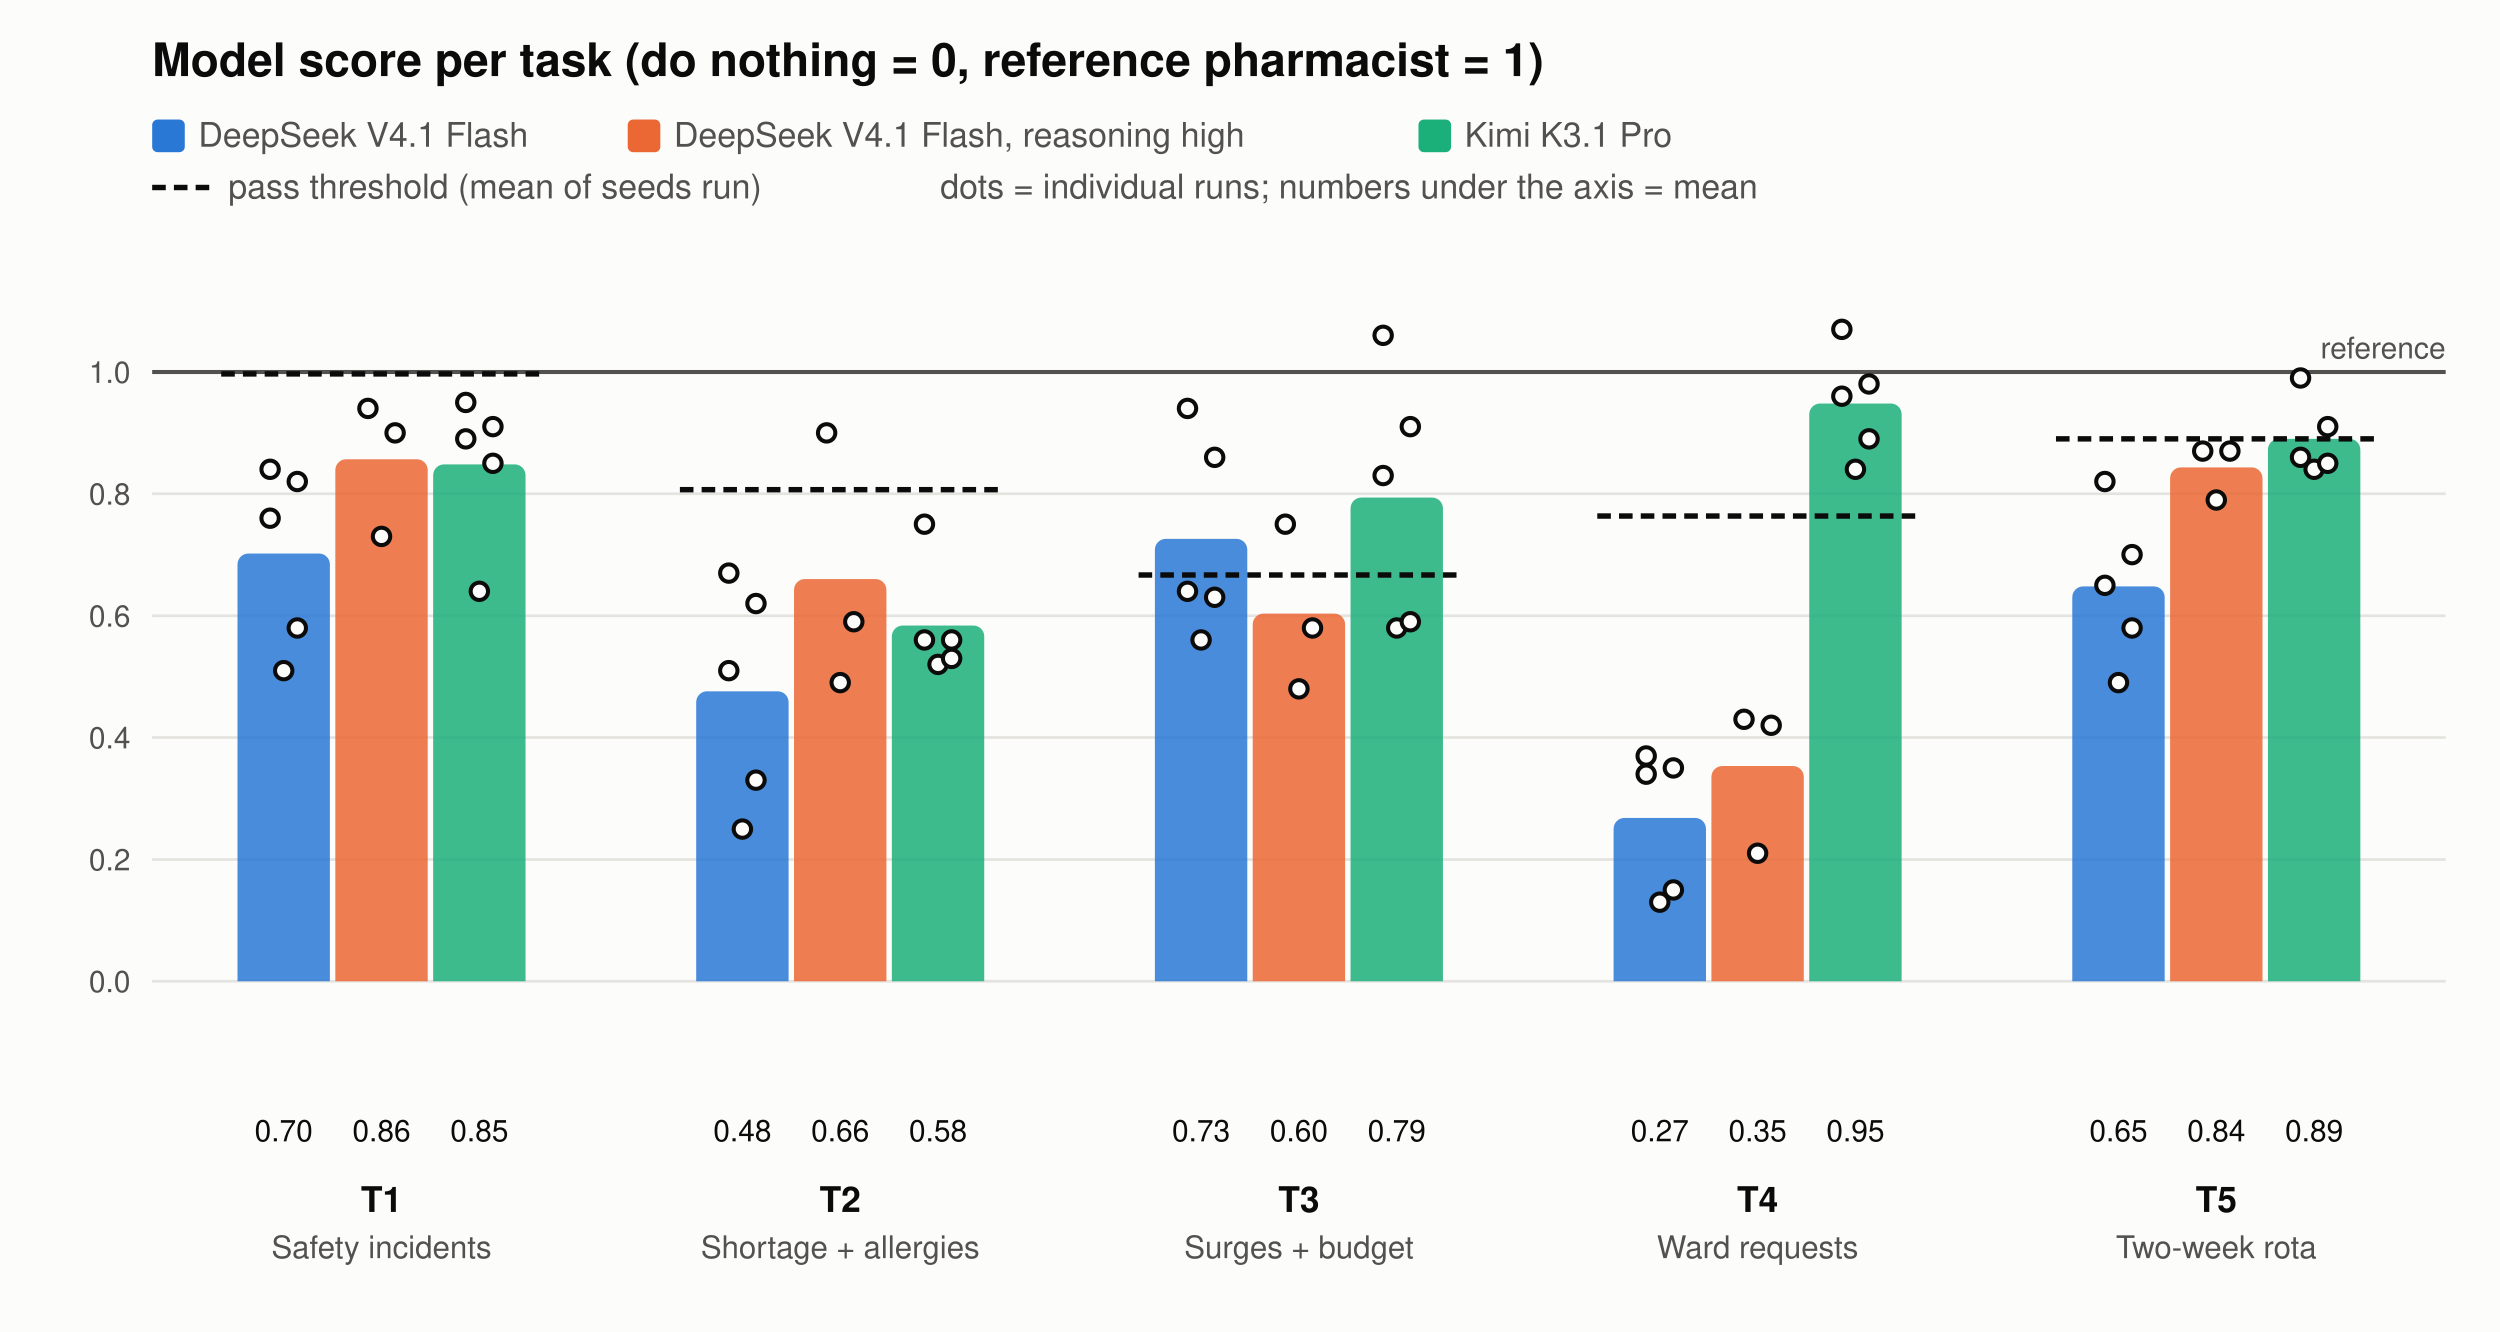
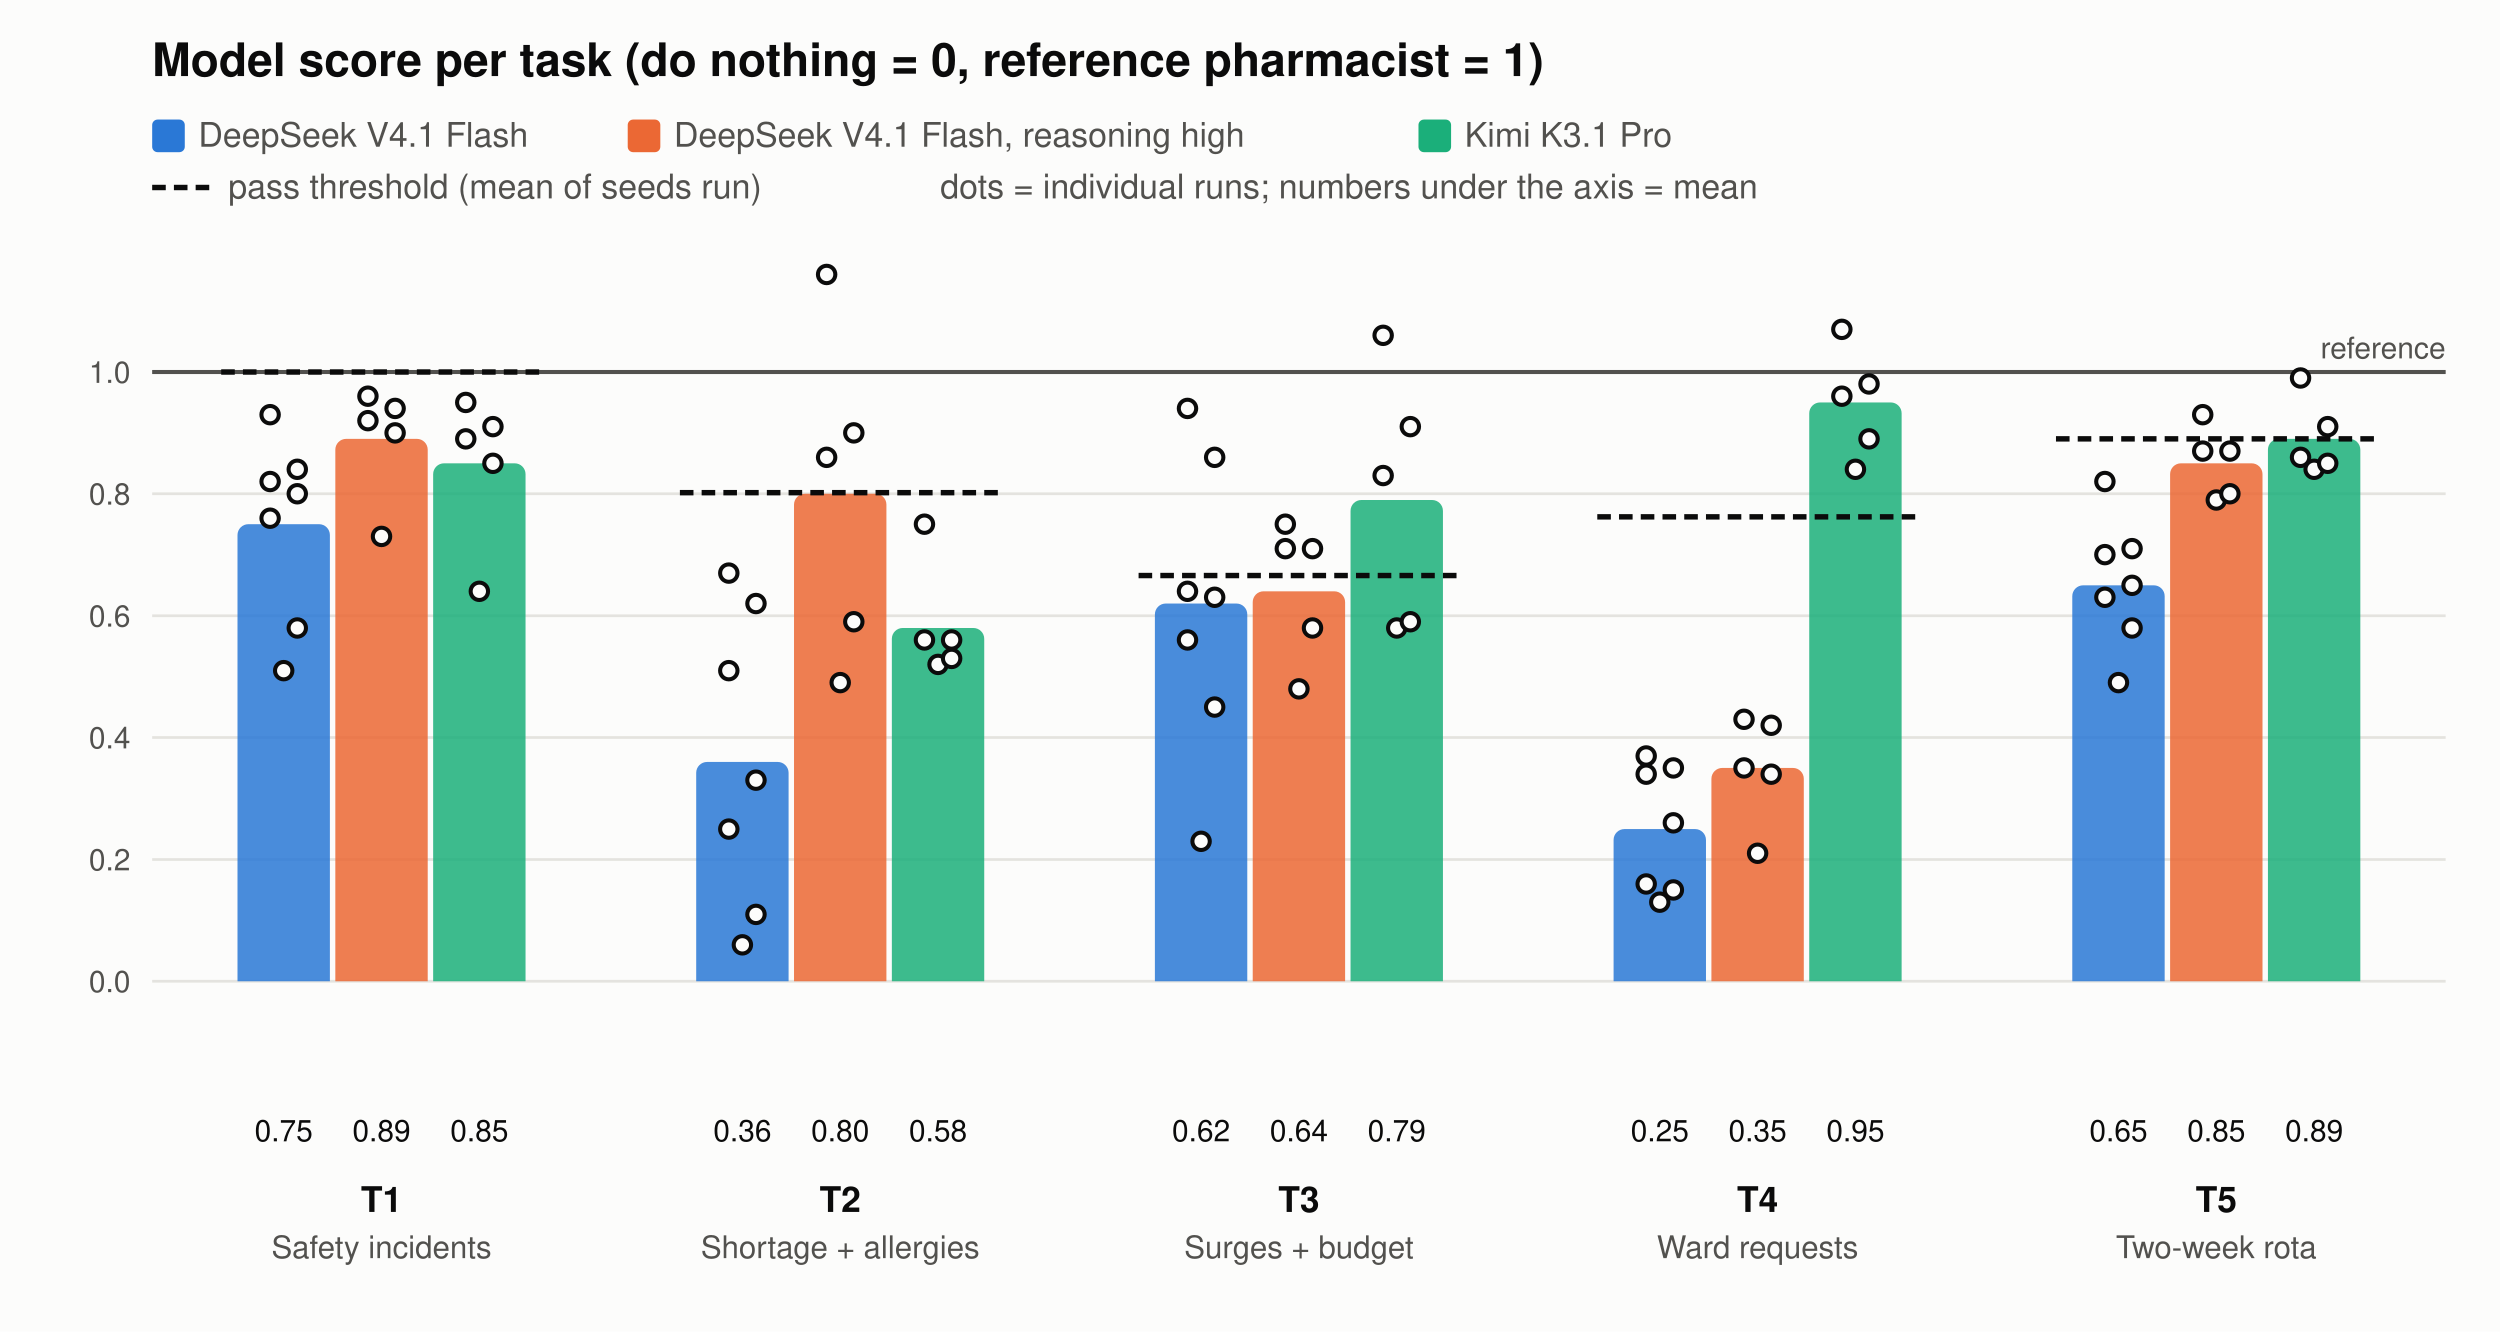
<svg xmlns="http://www.w3.org/2000/svg" viewBox="0 0 920 490" width="920" height="490" font-family="-apple-system, Segoe UI, Helvetica, Arial, sans-serif">
  <rect width="100%" height="100%" fill="#fcfcfb" />
  <text x="56" y="28" font-size="17" font-weight="600" fill="#0b0b0b">Model score per task (do nothing = 0, reference pharmacist = 1)</text>
  <rect x="56" y="44" width="12" height="12" rx="2" fill="#2a78d6" />
  <text x="73" y="54" font-size="12.5" fill="#52514e">DeepSeek V4.1 Flash</text>
  <rect x="231" y="44" width="12" height="12" rx="2" fill="#eb6834" />
  <text x="248" y="54" font-size="12.5" fill="#52514e">DeepSeek V4.1 Flash, reasoning high</text>
  <rect x="522" y="44" width="12" height="12" rx="2" fill="#1baf7a" />
  <text x="539" y="54" font-size="12.5" fill="#52514e">Kimi K3.1 Pro</text>
  <line x1="56" y1="69" x2="78" y2="69" stroke="#0b0b0b" stroke-width="2" stroke-dasharray="5 3" />
  <text x="84" y="73" font-size="12.5" fill="#52514e">pass threshold (mean of seeds run)</text>
  <text x="346" y="73" font-size="12.5" fill="#52514e">dots = individual runs; numbers under the axis = mean</text>
  <line x1="56" y1="361.1" x2="900" y2="361.1" stroke="#e4e3df" stroke-width="1" />
  <text x="48" y="365.1" font-size="11" fill="#52514e" text-anchor="end">0.0</text>
  <line x1="56" y1="316.3" x2="900" y2="316.3" stroke="#e4e3df" stroke-width="1" />
  <text x="48" y="320.3" font-size="11" fill="#52514e" text-anchor="end">0.2</text>
  <line x1="56" y1="271.4" x2="900" y2="271.4" stroke="#e4e3df" stroke-width="1" />
  <text x="48" y="275.4" font-size="11" fill="#52514e" text-anchor="end">0.4</text>
  <line x1="56" y1="226.6" x2="900" y2="226.6" stroke="#e4e3df" stroke-width="1" />
  <text x="48" y="230.6" font-size="11" fill="#52514e" text-anchor="end">0.6</text>
  <line x1="56" y1="181.7" x2="900" y2="181.7" stroke="#e4e3df" stroke-width="1" />
  <text x="48" y="185.7" font-size="11" fill="#52514e" text-anchor="end">0.8</text>
  <line x1="56" y1="136.9" x2="900" y2="136.9" stroke="#e4e3df" stroke-width="1" />
  <text x="48" y="140.9" font-size="11" fill="#52514e" text-anchor="end">1.0</text>
  <line x1="56" y1="136.9" x2="900" y2="136.9" stroke="#52514e" stroke-width="1.5" />
  <text x="900" y="131.9" font-size="11" fill="#52514e" text-anchor="end">reference</text>
-   <path d="M87.4 361.1 V207.7 a4 4 0 0 1 4 -4 H117.4 a4 4 0 0 1 4 4 V361.1 Z" fill="#2a78d6" fill-opacity="0.85" />
-   <text x="104.4" y="420.0" font-size="11" fill="#0b0b0b" text-anchor="middle">0.70</text>
+   <path d="M87.4 361.1 V196.9 a4 4 0 0 1 4 -4 H117.4 a4 4 0 0 1 4 4 V361.1 Z" fill="#2a78d6" fill-opacity="0.85" />
+   <text x="104.4" y="420.0" font-size="11" fill="#0b0b0b" text-anchor="middle">0.75</text>
  <circle cx="104.4" cy="246.8" r="3.2" fill="#fcfcfb" stroke="#0b0b0b" stroke-width="1.5" />
  <circle cx="109.4" cy="231.1" r="3.2" fill="#fcfcfb" stroke="#0b0b0b" stroke-width="1.5" />
  <circle cx="99.4" cy="190.7" r="3.2" fill="#fcfcfb" stroke="#0b0b0b" stroke-width="1.5" />
-   <circle cx="109.4" cy="177.2" r="3.2" fill="#fcfcfb" stroke="#0b0b0b" stroke-width="1.5" />
-   <circle cx="99.4" cy="172.7" r="3.2" fill="#fcfcfb" stroke="#0b0b0b" stroke-width="1.5" />
-   <path d="M123.4 361.1 V173.0 a4 4 0 0 1 4 -4 H153.4 a4 4 0 0 1 4 4 V361.1 Z" fill="#eb6834" fill-opacity="0.85" />
-   <text x="140.4" y="420.0" font-size="11" fill="#0b0b0b" text-anchor="middle">0.86</text>
+   <circle cx="109.4" cy="181.7" r="3.2" fill="#fcfcfb" stroke="#0b0b0b" stroke-width="1.5" />
+   <circle cx="99.4" cy="177.2" r="3.2" fill="#fcfcfb" stroke="#0b0b0b" stroke-width="1.5" />
+   <circle cx="109.4" cy="172.7" r="3.2" fill="#fcfcfb" stroke="#0b0b0b" stroke-width="1.5" />
+   <circle cx="99.4" cy="152.6" r="3.2" fill="#fcfcfb" stroke="#0b0b0b" stroke-width="1.5" />
+   <path d="M123.4 361.1 V165.5 a4 4 0 0 1 4 -4 H153.4 a4 4 0 0 1 4 4 V361.1 Z" fill="#eb6834" fill-opacity="0.85" />
+   <text x="140.4" y="420.0" font-size="11" fill="#0b0b0b" text-anchor="middle">0.89</text>
  <circle cx="140.4" cy="197.4" r="3.2" fill="#fcfcfb" stroke="#0b0b0b" stroke-width="1.5" />
  <circle cx="145.4" cy="159.3" r="3.2" fill="#fcfcfb" stroke="#0b0b0b" stroke-width="1.5" />
-   <circle cx="135.4" cy="150.3" r="3.2" fill="#fcfcfb" stroke="#0b0b0b" stroke-width="1.5" />
-   <path d="M159.4 361.1 V174.9 a4 4 0 0 1 4 -4 H189.4 a4 4 0 0 1 4 4 V361.1 Z" fill="#1baf7a" fill-opacity="0.85" />
+   <circle cx="135.4" cy="154.8" r="3.2" fill="#fcfcfb" stroke="#0b0b0b" stroke-width="1.5" />
+   <circle cx="145.4" cy="150.3" r="3.2" fill="#fcfcfb" stroke="#0b0b0b" stroke-width="1.5" />
+   <circle cx="135.4" cy="145.8" r="3.2" fill="#fcfcfb" stroke="#0b0b0b" stroke-width="1.5" />
+   <path d="M159.4 361.1 V174.5 a4 4 0 0 1 4 -4 H189.4 a4 4 0 0 1 4 4 V361.1 Z" fill="#1baf7a" fill-opacity="0.85" />
  <text x="176.4" y="420.0" font-size="11" fill="#0b0b0b" text-anchor="middle">0.85</text>
  <circle cx="176.4" cy="217.6" r="3.2" fill="#fcfcfb" stroke="#0b0b0b" stroke-width="1.5" />
  <circle cx="181.4" cy="170.5" r="3.2" fill="#fcfcfb" stroke="#0b0b0b" stroke-width="1.5" />
  <circle cx="171.4" cy="161.5" r="3.2" fill="#fcfcfb" stroke="#0b0b0b" stroke-width="1.5" />
  <circle cx="181.4" cy="157.0" r="3.2" fill="#fcfcfb" stroke="#0b0b0b" stroke-width="1.5" />
  <circle cx="171.4" cy="148.1" r="3.2" fill="#fcfcfb" stroke="#0b0b0b" stroke-width="1.5" />
-   <line x1="81.4" y1="137.6" x2="199.4" y2="137.6" stroke="#0b0b0b" stroke-width="2" stroke-dasharray="5 3" />
+   <line x1="81.4" y1="136.9" x2="199.4" y2="136.9" stroke="#0b0b0b" stroke-width="2" stroke-dasharray="5 3" />
  <text x="140.4" y="446" font-size="13" font-weight="600" fill="#0b0b0b" text-anchor="middle">T1</text>
  <text x="140.4" y="463" font-size="11.5" fill="#52514e" text-anchor="middle">Safety incidents</text>
-   <path d="M256.2 361.1 V258.4 a4 4 0 0 1 4 -4 H286.2 a4 4 0 0 1 4 4 V361.1 Z" fill="#2a78d6" fill-opacity="0.85" />
-   <text x="273.2" y="420.0" font-size="11" fill="#0b0b0b" text-anchor="middle">0.48</text>
-   <circle cx="273.2" cy="305.1" r="3.2" fill="#fcfcfb" stroke="#0b0b0b" stroke-width="1.5" />
+   <path d="M256.2 361.1 V284.4 a4 4 0 0 1 4 -4 H286.2 a4 4 0 0 1 4 4 V361.1 Z" fill="#2a78d6" fill-opacity="0.85" />
+   <text x="273.2" y="420.0" font-size="11" fill="#0b0b0b" text-anchor="middle">0.36</text>
+   <circle cx="273.2" cy="347.7" r="3.2" fill="#fcfcfb" stroke="#0b0b0b" stroke-width="1.5" />
+   <circle cx="278.2" cy="336.5" r="3.2" fill="#fcfcfb" stroke="#0b0b0b" stroke-width="1.5" />
+   <circle cx="268.2" cy="305.1" r="3.2" fill="#fcfcfb" stroke="#0b0b0b" stroke-width="1.5" />
  <circle cx="278.2" cy="287.1" r="3.2" fill="#fcfcfb" stroke="#0b0b0b" stroke-width="1.5" />
  <circle cx="268.2" cy="246.8" r="3.2" fill="#fcfcfb" stroke="#0b0b0b" stroke-width="1.5" />
  <circle cx="278.2" cy="222.1" r="3.2" fill="#fcfcfb" stroke="#0b0b0b" stroke-width="1.5" />
  <circle cx="268.2" cy="210.9" r="3.2" fill="#fcfcfb" stroke="#0b0b0b" stroke-width="1.5" />
-   <path d="M292.2 361.1 V217.1 a4 4 0 0 1 4 -4 H322.2 a4 4 0 0 1 4 4 V361.1 Z" fill="#eb6834" fill-opacity="0.85" />
-   <text x="309.2" y="420.0" font-size="11" fill="#0b0b0b" text-anchor="middle">0.66</text>
+   <path d="M292.2 361.1 V185.7 a4 4 0 0 1 4 -4 H322.2 a4 4 0 0 1 4 4 V361.1 Z" fill="#eb6834" fill-opacity="0.85" />
+   <text x="309.2" y="420.0" font-size="11" fill="#0b0b0b" text-anchor="middle">0.80</text>
  <circle cx="309.2" cy="251.2" r="3.2" fill="#fcfcfb" stroke="#0b0b0b" stroke-width="1.5" />
  <circle cx="314.2" cy="228.8" r="3.2" fill="#fcfcfb" stroke="#0b0b0b" stroke-width="1.5" />
-   <circle cx="304.2" cy="159.3" r="3.2" fill="#fcfcfb" stroke="#0b0b0b" stroke-width="1.5" />
-   <path d="M328.2 361.1 V234.2 a4 4 0 0 1 4 -4 H358.2 a4 4 0 0 1 4 4 V361.1 Z" fill="#1baf7a" fill-opacity="0.85" />
+   <circle cx="304.2" cy="168.3" r="3.2" fill="#fcfcfb" stroke="#0b0b0b" stroke-width="1.5" />
+   <circle cx="314.2" cy="159.3" r="3.2" fill="#fcfcfb" stroke="#0b0b0b" stroke-width="1.5" />
+   <circle cx="304.2" cy="101.0" r="3.2" fill="#fcfcfb" stroke="#0b0b0b" stroke-width="1.5" />
+   <path d="M328.2 361.1 V235.1 a4 4 0 0 1 4 -4 H358.2 a4 4 0 0 1 4 4 V361.1 Z" fill="#1baf7a" fill-opacity="0.85" />
  <text x="345.2" y="420.0" font-size="11" fill="#0b0b0b" text-anchor="middle">0.58</text>
  <circle cx="345.2" cy="244.5" r="3.2" fill="#fcfcfb" stroke="#0b0b0b" stroke-width="1.5" />
  <circle cx="350.2" cy="242.3" r="3.2" fill="#fcfcfb" stroke="#0b0b0b" stroke-width="1.5" />
  <circle cx="340.2" cy="235.5" r="3.2" fill="#fcfcfb" stroke="#0b0b0b" stroke-width="1.5" />
  <circle cx="350.2" cy="235.5" r="3.2" fill="#fcfcfb" stroke="#0b0b0b" stroke-width="1.5" />
  <circle cx="340.2" cy="192.9" r="3.2" fill="#fcfcfb" stroke="#0b0b0b" stroke-width="1.5" />
-   <line x1="250.2" y1="180.2" x2="368.2" y2="180.2" stroke="#0b0b0b" stroke-width="2" stroke-dasharray="5 3" />
+   <line x1="250.2" y1="181.3" x2="368.2" y2="181.3" stroke="#0b0b0b" stroke-width="2" stroke-dasharray="5 3" />
  <text x="309.2" y="446" font-size="13" font-weight="600" fill="#0b0b0b" text-anchor="middle">T2</text>
  <text x="309.2" y="463" font-size="11.5" fill="#52514e" text-anchor="middle">Shortage + allergies</text>
-   <path d="M425.0 361.1 V202.3 a4 4 0 0 1 4 -4 H455.0 a4 4 0 0 1 4 4 V361.1 Z" fill="#2a78d6" fill-opacity="0.85" />
-   <text x="442.0" y="420.0" font-size="11" fill="#0b0b0b" text-anchor="middle">0.73</text>
-   <circle cx="442.0" cy="235.5" r="3.2" fill="#fcfcfb" stroke="#0b0b0b" stroke-width="1.5" />
+   <path d="M425.0 361.1 V226.1 a4 4 0 0 1 4 -4 H455.0 a4 4 0 0 1 4 4 V361.1 Z" fill="#2a78d6" fill-opacity="0.85" />
+   <text x="442.0" y="420.0" font-size="11" fill="#0b0b0b" text-anchor="middle">0.62</text>
+   <circle cx="442.0" cy="309.6" r="3.2" fill="#fcfcfb" stroke="#0b0b0b" stroke-width="1.5" />
+   <circle cx="447.0" cy="260.2" r="3.2" fill="#fcfcfb" stroke="#0b0b0b" stroke-width="1.5" />
+   <circle cx="437.0" cy="235.5" r="3.2" fill="#fcfcfb" stroke="#0b0b0b" stroke-width="1.5" />
  <circle cx="447.0" cy="219.8" r="3.2" fill="#fcfcfb" stroke="#0b0b0b" stroke-width="1.5" />
  <circle cx="437.0" cy="217.6" r="3.2" fill="#fcfcfb" stroke="#0b0b0b" stroke-width="1.5" />
  <circle cx="447.0" cy="168.3" r="3.2" fill="#fcfcfb" stroke="#0b0b0b" stroke-width="1.5" />
  <circle cx="437.0" cy="150.3" r="3.2" fill="#fcfcfb" stroke="#0b0b0b" stroke-width="1.5" />
-   <path d="M461.0 361.1 V229.8 a4 4 0 0 1 4 -4 H491.0 a4 4 0 0 1 4 4 V361.1 Z" fill="#eb6834" fill-opacity="0.85" />
-   <text x="478.0" y="420.0" font-size="11" fill="#0b0b0b" text-anchor="middle">0.60</text>
+   <path d="M461.0 361.1 V221.6 a4 4 0 0 1 4 -4 H491.0 a4 4 0 0 1 4 4 V361.1 Z" fill="#eb6834" fill-opacity="0.85" />
+   <text x="478.0" y="420.0" font-size="11" fill="#0b0b0b" text-anchor="middle">0.64</text>
  <circle cx="478.0" cy="253.5" r="3.2" fill="#fcfcfb" stroke="#0b0b0b" stroke-width="1.5" />
  <circle cx="483.0" cy="231.1" r="3.2" fill="#fcfcfb" stroke="#0b0b0b" stroke-width="1.5" />
+   <circle cx="473.0" cy="201.9" r="3.2" fill="#fcfcfb" stroke="#0b0b0b" stroke-width="1.5" />
+   <circle cx="483.0" cy="201.9" r="3.2" fill="#fcfcfb" stroke="#0b0b0b" stroke-width="1.5" />
  <circle cx="473.0" cy="192.9" r="3.2" fill="#fcfcfb" stroke="#0b0b0b" stroke-width="1.5" />
-   <path d="M497.0 361.1 V187.1 a4 4 0 0 1 4 -4 H527.0 a4 4 0 0 1 4 4 V361.1 Z" fill="#1baf7a" fill-opacity="0.85" />
+   <path d="M497.0 361.1 V188.0 a4 4 0 0 1 4 -4 H527.0 a4 4 0 0 1 4 4 V361.1 Z" fill="#1baf7a" fill-opacity="0.85" />
  <text x="514.0" y="420.0" font-size="11" fill="#0b0b0b" text-anchor="middle">0.79</text>
  <circle cx="514.0" cy="231.1" r="3.2" fill="#fcfcfb" stroke="#0b0b0b" stroke-width="1.5" />
  <circle cx="519.0" cy="228.8" r="3.2" fill="#fcfcfb" stroke="#0b0b0b" stroke-width="1.5" />
  <circle cx="509.0" cy="175.0" r="3.2" fill="#fcfcfb" stroke="#0b0b0b" stroke-width="1.5" />
  <circle cx="519.0" cy="157.0" r="3.2" fill="#fcfcfb" stroke="#0b0b0b" stroke-width="1.5" />
  <circle cx="509.0" cy="123.4" r="3.2" fill="#fcfcfb" stroke="#0b0b0b" stroke-width="1.5" />
-   <line x1="419.0" y1="211.6" x2="537.0" y2="211.6" stroke="#0b0b0b" stroke-width="2" stroke-dasharray="5 3" />
+   <line x1="419.0" y1="211.8" x2="537.0" y2="211.8" stroke="#0b0b0b" stroke-width="2" stroke-dasharray="5 3" />
  <text x="478.0" y="446" font-size="13" font-weight="600" fill="#0b0b0b" text-anchor="middle">T3</text>
  <text x="478.0" y="463" font-size="11.5" fill="#52514e" text-anchor="middle">Surges + budget</text>
-   <path d="M593.8 361.1 V305.0 a4 4 0 0 1 4 -4 H623.8 a4 4 0 0 1 4 4 V361.1 Z" fill="#2a78d6" fill-opacity="0.85" />
-   <text x="610.8" y="420.0" font-size="11" fill="#0b0b0b" text-anchor="middle">0.27</text>
+   <path d="M593.8 361.1 V309.1 a4 4 0 0 1 4 -4 H623.8 a4 4 0 0 1 4 4 V361.1 Z" fill="#2a78d6" fill-opacity="0.85" />
+   <text x="610.8" y="420.0" font-size="11" fill="#0b0b0b" text-anchor="middle">0.25</text>
  <circle cx="610.8" cy="332.0" r="3.2" fill="#fcfcfb" stroke="#0b0b0b" stroke-width="1.5" />
  <circle cx="615.8" cy="327.5" r="3.2" fill="#fcfcfb" stroke="#0b0b0b" stroke-width="1.5" />
+   <circle cx="605.8" cy="325.3" r="3.2" fill="#fcfcfb" stroke="#0b0b0b" stroke-width="1.5" />
+   <circle cx="615.8" cy="302.8" r="3.2" fill="#fcfcfb" stroke="#0b0b0b" stroke-width="1.5" />
  <circle cx="605.8" cy="284.9" r="3.2" fill="#fcfcfb" stroke="#0b0b0b" stroke-width="1.5" />
  <circle cx="615.8" cy="282.6" r="3.2" fill="#fcfcfb" stroke="#0b0b0b" stroke-width="1.5" />
  <circle cx="605.8" cy="278.2" r="3.2" fill="#fcfcfb" stroke="#0b0b0b" stroke-width="1.5" />
-   <path d="M629.8 361.1 V285.9 a4 4 0 0 1 4 -4 H659.8 a4 4 0 0 1 4 4 V361.1 Z" fill="#eb6834" fill-opacity="0.85" />
+   <path d="M629.8 361.1 V286.6 a4 4 0 0 1 4 -4 H659.8 a4 4 0 0 1 4 4 V361.1 Z" fill="#eb6834" fill-opacity="0.85" />
  <text x="646.8" y="420.0" font-size="11" fill="#0b0b0b" text-anchor="middle">0.35</text>
  <circle cx="646.8" cy="314.0" r="3.2" fill="#fcfcfb" stroke="#0b0b0b" stroke-width="1.5" />
+   <circle cx="651.8" cy="284.9" r="3.2" fill="#fcfcfb" stroke="#0b0b0b" stroke-width="1.5" />
+   <circle cx="641.8" cy="282.6" r="3.2" fill="#fcfcfb" stroke="#0b0b0b" stroke-width="1.5" />
  <circle cx="651.8" cy="266.9" r="3.2" fill="#fcfcfb" stroke="#0b0b0b" stroke-width="1.5" />
  <circle cx="641.8" cy="264.7" r="3.2" fill="#fcfcfb" stroke="#0b0b0b" stroke-width="1.5" />
-   <path d="M665.8 361.1 V152.5 a4 4 0 0 1 4 -4 H695.8 a4 4 0 0 1 4 4 V361.1 Z" fill="#1baf7a" fill-opacity="0.85" />
+   <path d="M665.8 361.1 V152.1 a4 4 0 0 1 4 -4 H695.8 a4 4 0 0 1 4 4 V361.1 Z" fill="#1baf7a" fill-opacity="0.85" />
  <text x="682.8" y="420.0" font-size="11" fill="#0b0b0b" text-anchor="middle">0.95</text>
  <circle cx="682.8" cy="172.7" r="3.2" fill="#fcfcfb" stroke="#0b0b0b" stroke-width="1.5" />
  <circle cx="687.8" cy="161.5" r="3.2" fill="#fcfcfb" stroke="#0b0b0b" stroke-width="1.5" />
  <circle cx="677.8" cy="145.8" r="3.2" fill="#fcfcfb" stroke="#0b0b0b" stroke-width="1.5" />
  <circle cx="687.8" cy="141.3" r="3.2" fill="#fcfcfb" stroke="#0b0b0b" stroke-width="1.5" />
  <circle cx="677.8" cy="121.2" r="3.2" fill="#fcfcfb" stroke="#0b0b0b" stroke-width="1.5" />
-   <line x1="587.8" y1="189.9" x2="705.8" y2="189.9" stroke="#0b0b0b" stroke-width="2" stroke-dasharray="5 3" />
+   <line x1="587.8" y1="190.2" x2="705.8" y2="190.2" stroke="#0b0b0b" stroke-width="2" stroke-dasharray="5 3" />
  <text x="646.8" y="446" font-size="13" font-weight="600" fill="#0b0b0b" text-anchor="middle">T4</text>
  <text x="646.8" y="463" font-size="11.5" fill="#52514e" text-anchor="middle">Ward requests</text>
-   <path d="M762.6 361.1 V219.8 a4 4 0 0 1 4 -4 H792.6 a4 4 0 0 1 4 4 V361.1 Z" fill="#2a78d6" fill-opacity="0.85" />
+   <path d="M762.6 361.1 V219.4 a4 4 0 0 1 4 -4 H792.6 a4 4 0 0 1 4 4 V361.1 Z" fill="#2a78d6" fill-opacity="0.85" />
  <text x="779.6" y="420.0" font-size="11" fill="#0b0b0b" text-anchor="middle">0.65</text>
  <circle cx="779.6" cy="251.2" r="3.2" fill="#fcfcfb" stroke="#0b0b0b" stroke-width="1.5" />
  <circle cx="784.6" cy="231.1" r="3.2" fill="#fcfcfb" stroke="#0b0b0b" stroke-width="1.5" />
-   <circle cx="774.6" cy="215.4" r="3.2" fill="#fcfcfb" stroke="#0b0b0b" stroke-width="1.5" />
-   <circle cx="784.6" cy="204.1" r="3.2" fill="#fcfcfb" stroke="#0b0b0b" stroke-width="1.5" />
+   <circle cx="774.6" cy="219.8" r="3.2" fill="#fcfcfb" stroke="#0b0b0b" stroke-width="1.5" />
+   <circle cx="784.6" cy="215.4" r="3.2" fill="#fcfcfb" stroke="#0b0b0b" stroke-width="1.5" />
+   <circle cx="774.6" cy="204.1" r="3.2" fill="#fcfcfb" stroke="#0b0b0b" stroke-width="1.5" />
+   <circle cx="784.6" cy="201.9" r="3.2" fill="#fcfcfb" stroke="#0b0b0b" stroke-width="1.5" />
  <circle cx="774.6" cy="177.2" r="3.2" fill="#fcfcfb" stroke="#0b0b0b" stroke-width="1.5" />
-   <path d="M798.6 361.1 V176.0 a4 4 0 0 1 4 -4 H828.6 a4 4 0 0 1 4 4 V361.1 Z" fill="#eb6834" fill-opacity="0.85" />
-   <text x="815.6" y="420.0" font-size="11" fill="#0b0b0b" text-anchor="middle">0.84</text>
+   <path d="M798.6 361.1 V174.5 a4 4 0 0 1 4 -4 H828.6 a4 4 0 0 1 4 4 V361.1 Z" fill="#eb6834" fill-opacity="0.85" />
+   <text x="815.6" y="420.0" font-size="11" fill="#0b0b0b" text-anchor="middle">0.85</text>
  <circle cx="815.6" cy="184.0" r="3.2" fill="#fcfcfb" stroke="#0b0b0b" stroke-width="1.5" />
+   <circle cx="820.6" cy="181.7" r="3.2" fill="#fcfcfb" stroke="#0b0b0b" stroke-width="1.5" />
+   <circle cx="810.6" cy="166.0" r="3.2" fill="#fcfcfb" stroke="#0b0b0b" stroke-width="1.5" />
  <circle cx="820.6" cy="166.0" r="3.2" fill="#fcfcfb" stroke="#0b0b0b" stroke-width="1.5" />
-   <circle cx="810.6" cy="166.0" r="3.2" fill="#fcfcfb" stroke="#0b0b0b" stroke-width="1.5" />
+   <circle cx="810.6" cy="152.6" r="3.2" fill="#fcfcfb" stroke="#0b0b0b" stroke-width="1.5" />
  <path d="M834.6 361.1 V165.5 a4 4 0 0 1 4 -4 H864.6 a4 4 0 0 1 4 4 V361.1 Z" fill="#1baf7a" fill-opacity="0.85" />
  <text x="851.6" y="420.0" font-size="11" fill="#0b0b0b" text-anchor="middle">0.89</text>
  <circle cx="851.6" cy="172.7" r="3.2" fill="#fcfcfb" stroke="#0b0b0b" stroke-width="1.5" />
  <circle cx="856.6" cy="170.5" r="3.2" fill="#fcfcfb" stroke="#0b0b0b" stroke-width="1.5" />
  <circle cx="846.6" cy="168.3" r="3.2" fill="#fcfcfb" stroke="#0b0b0b" stroke-width="1.5" />
  <circle cx="856.6" cy="157.0" r="3.2" fill="#fcfcfb" stroke="#0b0b0b" stroke-width="1.5" />
  <circle cx="846.6" cy="139.1" r="3.2" fill="#fcfcfb" stroke="#0b0b0b" stroke-width="1.5" />
  <line x1="756.6" y1="161.5" x2="874.6" y2="161.5" stroke="#0b0b0b" stroke-width="2" stroke-dasharray="5 3" />
  <text x="815.6" y="446" font-size="13" font-weight="600" fill="#0b0b0b" text-anchor="middle">T5</text>
  <text x="815.6" y="463" font-size="11.5" fill="#52514e" text-anchor="middle">Two-week rota</text>
</svg>
